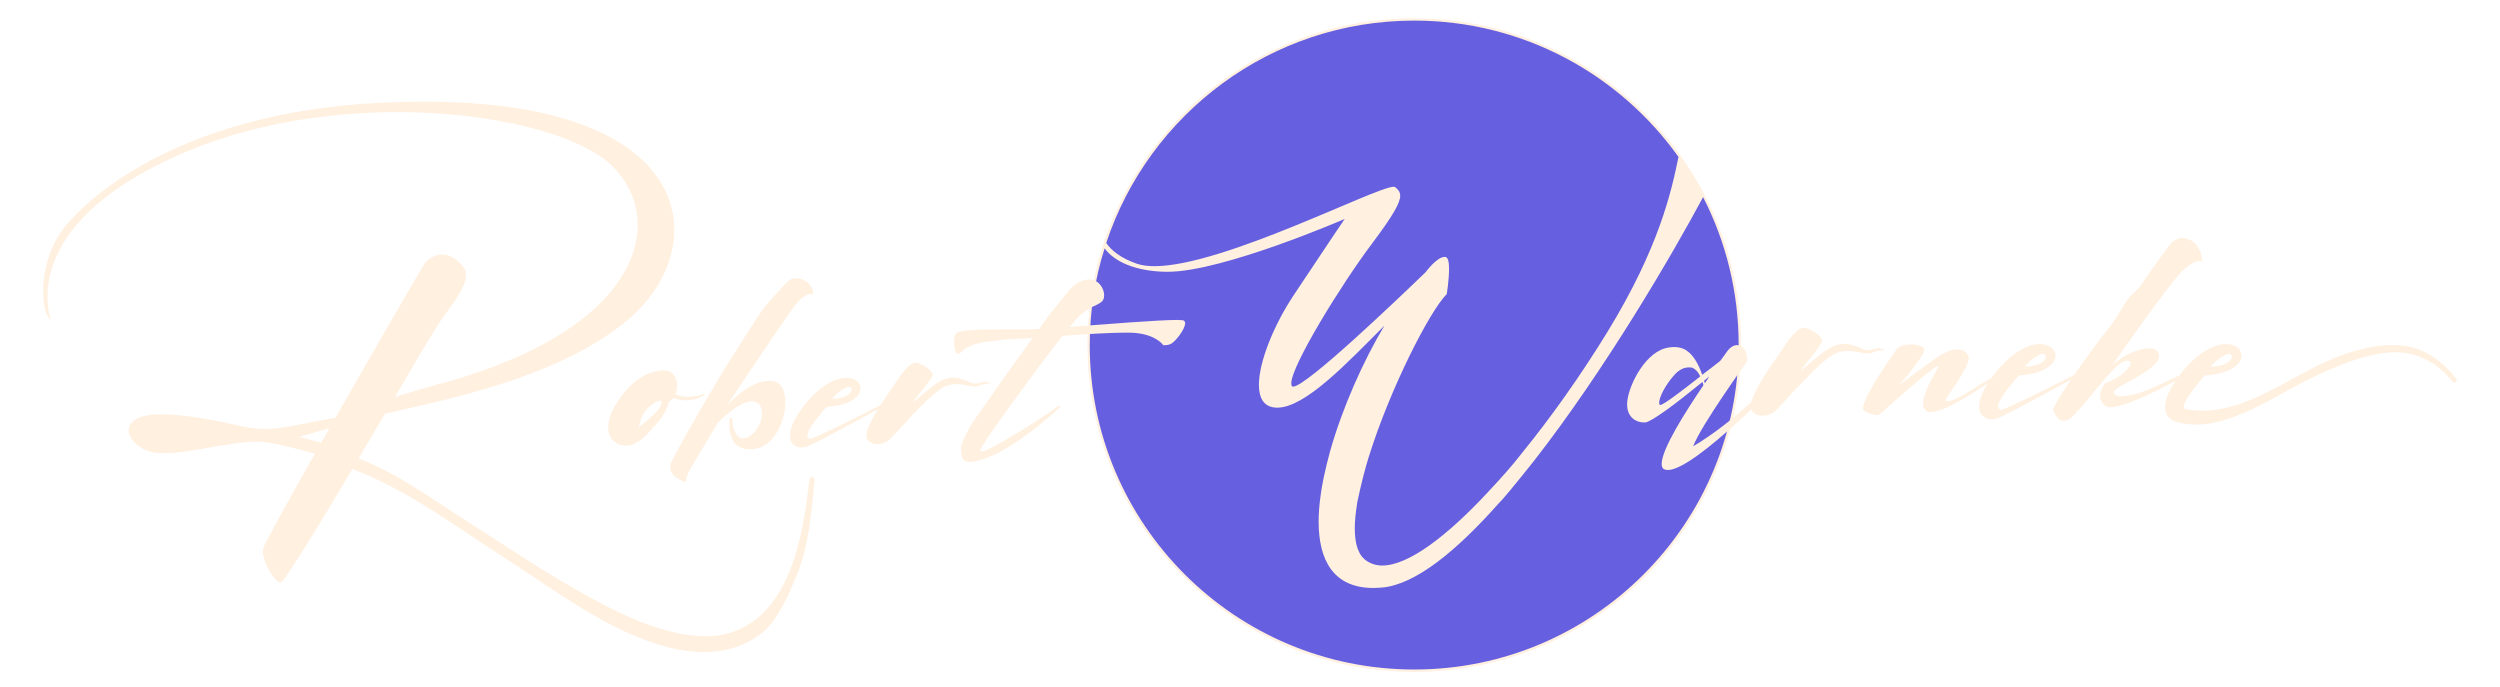
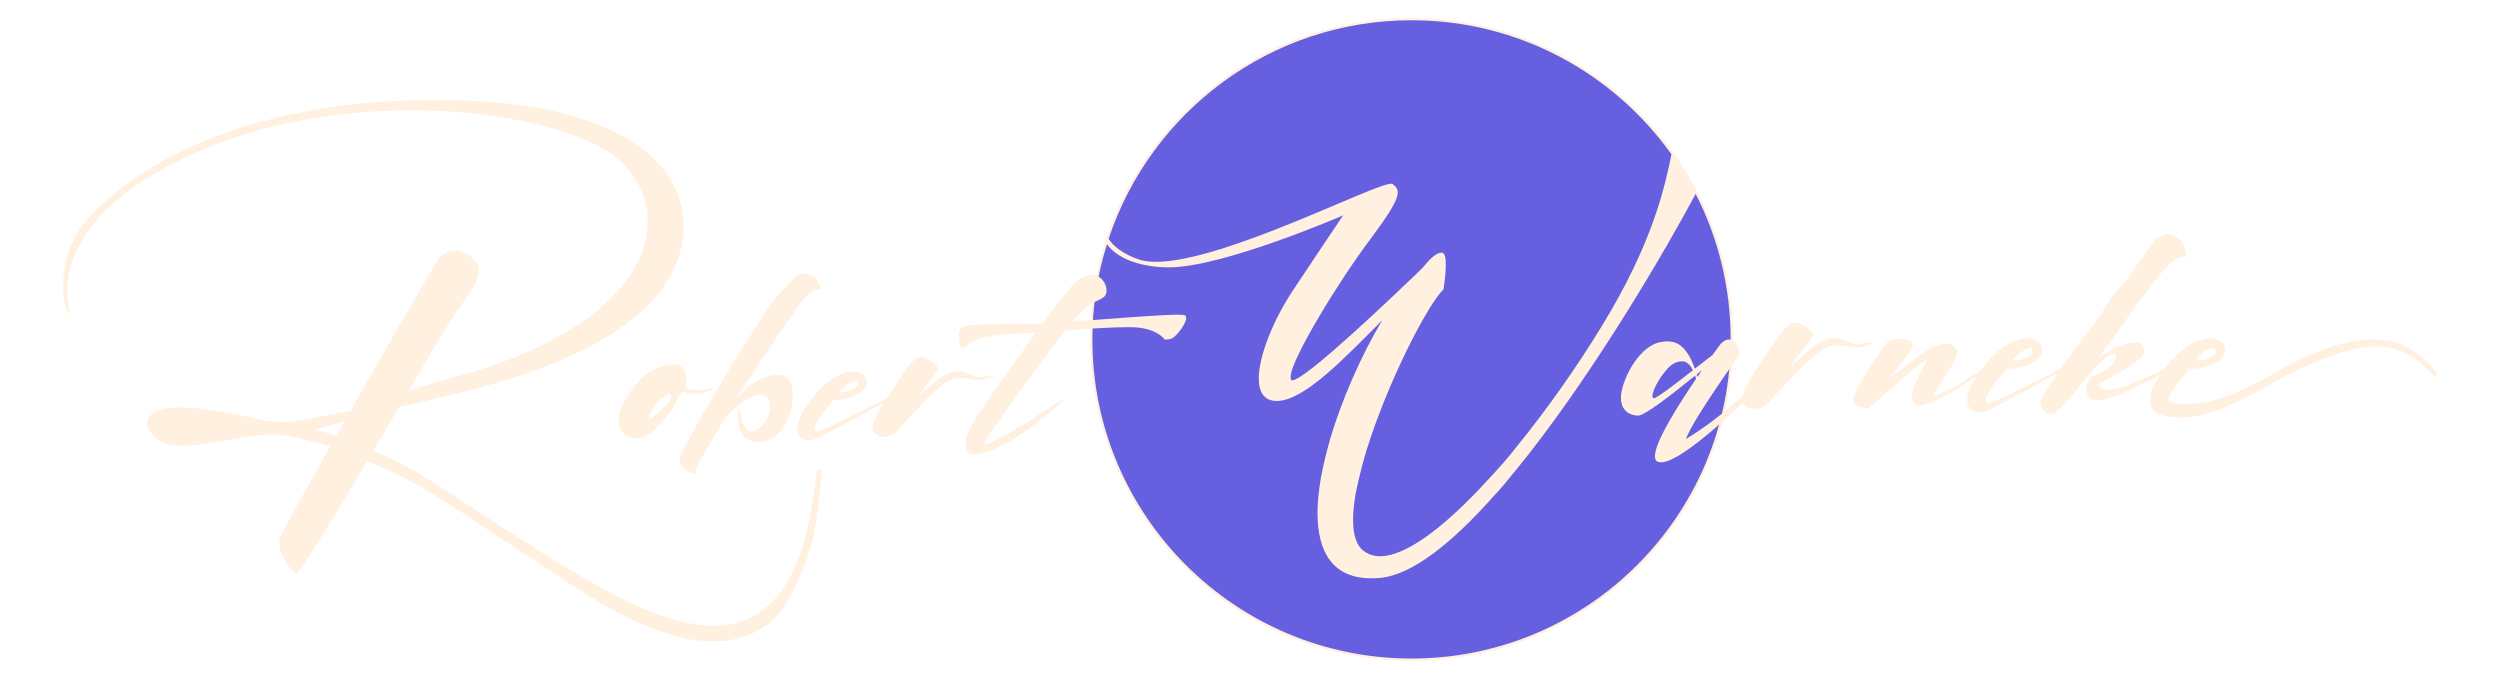
- <svg xmlns="http://www.w3.org/2000/svg" id="namelogo" viewBox="0 -10 2120 600" width="2120" height="582" class="a">
+ <svg xmlns="http://www.w3.org/2000/svg" id="namelogo" viewBox="0 -10 2120 610" width="2120" height="582" class="a">
  <style>.a{isolation:isolate;}.b{fill:rgb(255,240,224);}</style>
  <circle vector-effect="non-scaling-stroke" cx="1203.6" cy="291.7" r="283.6" style="fill:rgb(255,240,224);stroke-width:4;stroke:rgb(255,240,224)" />
  <path d="M1308.1 393.1C1370.4 313.4 1429.7 211.7 1456.1 162.3L1456.1 162.3C1476 201.1 1487.2 245.1 1487.2 291.7 1487.2 448.2 1360.1 575.3 1203.6 575.3 1047 575.3 919.9 448.2 919.9 291.7 919.9 262.2 924.4 233.8 932.9 207.1L932.9 207.1C941.7 219.2 960.8 227.2 986.4 227.6L988.1 227.6C1036.2 227.6 1142.8 181.4 1142.8 181.4 1142.8 181.4 1123.6 209.7 1097.9 248.5 1081 274.1 1067.8 306.1 1067.8 326.4 1067.8 336.9 1071.3 344.3 1079.8 346 1081 346.2 1082.5 346.4 1083.7 346.4 1108.5 346.4 1145.4 306.7 1177.5 274.7 1159.4 304.9 1140.9 345.9 1129.9 384.9 1129.9 384.9 1129.9 384.9 1129.9 384.9Q1123.5 408.8 1121.7 423.4 1121.7 423.4 1121.7 423.4C1120.6 431.3 1120 438.8 1120 445.9 1120 480 1133.1 504 1167.8 504 1170.4 504 1173.1 503.8 1176 503.6 1205 500.7 1240.6 471.5 1276.9 430.6 1276.9 430.6 1276.9 430.6 1276.9 430.6L1276.9 430.6Q1282.1 425.8 1308.1 393.1L1308.1 393.1ZM1297 387C1297 387 1297 387 1297 387 1323.1 355 1349.3 318 1372.4 280.3 1418 206 1428.6 156.4 1434.6 127.2 1383.2 55.1 1298.8 8 1203.6 8 1078.2 8 971.7 89.6 934.3 202.4 938.9 209.1 947.2 215.8 961.2 220.6 965.6 222.1 970.7 222.7 976.5 222.7 1036.6 222.7 1170 153.3 1185.5 153.3 1186.1 153.3 1186.5 153.3 1186.7 153.5 1189.4 155.6 1191.3 157.6 1191.3 161.1 1191.3 167.3 1185.3 178.1 1166.7 202.9 1139.7 238.8 1096.1 309.6 1096.1 325.1 1096.1 326.4 1096.3 327.4 1096.9 327.8 1097.1 328 1097.5 328 1097.7 328 1109.1 328 1188.2 252.4 1213.6 227.9 1213.6 227.9 1223.3 214.6 1230.1 214.6L1230.7 214.6C1233.4 215 1234 219.6 1234 225.4 1234 234.9 1232 247.1 1232 247.1 1217 262 1182.3 330.1 1163.8 389.5 1163.8 389.5 1163.8 389.5 1163.8 389.5Q1163.8 389.5 1163.8 389.5 1158.9 404.9 1153.6 429.9C1153.7 429.9 1153.7 429.9 1153.7 429.9 1152.4 437.9 1151.6 445.3 1151.6 451.9 1151.6 465.2 1154.5 475.3 1161.8 480.2 1165.7 482.9 1170.4 484.4 1175.6 484.4 1198.5 484.4 1232.3 458.7 1268.4 419.8L1268.4 419.8 1268.4 419.8C1268.4 419.8 1268.4 419.8 1268.4 419.8L1268.4 419.8Q1287.2 399.8 1297 387Z" fill="rgb(102,96,224)" />
  <path d="M247.9 377.1C235.8 373.6 228.7 371.9 228.7 371.9L255.3 364.3 247.9 377.1ZM674.6 410.7C669.5 456.8 658.3 526.7 606.1 543 587.4 548.9 567.1 546 548.7 540.8 525.4 534.3 503.5 523.5 482.4 512 446.1 492.1 411.7 468.9 376.9 446.6 345.7 426.8 315.3 404.1 280.7 390.8 281.8 389 282.7 387.5 282.6 387.5 289.7 375.4 296.9 363.2 303.8 351.7 350.6 340.5 456 321.4 517.5 268.4 542 247.2 556.7 219 556.7 190.9 556.7 137.8 503.9 84.8 363.8 79.4 354 78.9 344.5 78.9 335.2 78.9 140.8 78.9 50.7 156.2 25.1 186.8 10 204.7 5 227.5 5 244.8 5 258 8 267.9 11.7 269.4 11.5 269 8.7 261.3 8.7 249.3 8.7 221.6 23.8 170.1 121.5 126.3 182.1 99.1 251.4 88 314.4 88 399.1 88 472.9 107.7 500.9 133.7 516 147.8 524.7 166.4 524.7 186.8 524.7 232.2 481.2 286.8 367.9 321 367.9 321 337.6 329.4 312.5 337 330 307.1 335.4 297.6 350.8 272.9 358.2 261 374.6 243.3 374.6 230.5 374.6 227.7 374 225.1 372 222.9 365.3 215.1 359.2 212.5 353.8 212.5 344.7 212.5 338.7 219.9 338.7 219.9 330.7 233.1 294.3 295.9 260.5 355.2 251.8 356.7 240.8 358.9 226.3 361.7 214.6 364.1 206.2 365 198.8 365 178.2 365 167.2 357.6 122.1 352.8 117.2 352.4 112.6 352.2 108.7 352.2 87.5 352.2 79.7 358.7 79.7 366 79.7 374.3 89.7 383.6 101.6 385.5 104.4 386 107.4 386.2 110.7 386.2 134.1 386.2 166.5 376.2 191.4 376.2L195.1 376.2C203.3 376.6 220 380.3 242.5 386.6 218.3 429.5 198.6 465 197.5 468.9 197.3 469.8 197.1 470.8 197.1 471.9 197.1 482.5 207.5 498.8 212.4 499.4 215.4 499.4 244.4 452 275.3 399.9 275.6 400.1 275.9 400.3 276.2 400.4 323.3 418.2 365.5 450.2 407.6 477.2 450.2 504.5 494.1 538.4 542.8 553.5 573.2 562.9 606.7 564.2 632.9 543.7 647.5 532.2 657 509.1 664 492.2 674.7 466.4 676.2 438.3 679.3 410.7 679.8 405.7 675.1 405.8 674.6 410.7Z" class="b" />
  <path d="M1461.5 319.1L1457 322.8C1457.3 323.7 1457.3 324.5 1457.6 325.1 1459 323.1 1460.4 321.1 1461.5 319.1ZM1443.7 311.2C1440 311.2 1435.8 312.6 1431.3 317.4 1422.8 326.8 1417.7 337.5 1417.7 342 1417.7 343.2 1418 343.7 1418.5 344L1418.8 344C1421.4 344 1437.8 331.6 1453.6 319.1 1451.6 314.6 1449.1 312.6 1446.8 311.5 1446 311.2 1444.8 311.2 1443.7 311.2ZM1447.4 380.2C1484.2 358.2 1512.2 327.6 1526 316L1528.9 317.2C1528.9 317.4 1449.4 400.9 1425.3 400.9 1423.9 400.9 1422.8 400.6 1421.6 400 1420.5 399.2 1419.9 397.5 1419.9 395.5 1419.9 382.8 1440.3 350.5 1456.4 326.8 1456.2 325.6 1455.9 324.8 1455.6 323.9L1448.8 329.3C1434.6 340.9 1412 358.2 1405.8 359.3L1404.1 359.3C1398.2 359.3 1389.7 355.3 1389.7 343.7L1389.7 343.2C1389.7 330.4 1403.3 300.2 1422.8 294.5 1425.9 293.7 1428.4 293.4 1431 293.4 1435.2 293.4 1438.6 294.5 1441.4 296.2L1441.7 296.5C1448.2 300.7 1452.8 310.1 1455.3 317.7 1461 313.5 1466.3 309.2 1471.1 305.5 1474.3 301.3 1476.2 298.5 1476.2 298.5 1479.4 293.7 1482.7 291.7 1485.9 291.7 1490.9 291.7 1494.6 297.1 1494.6 303.9L1494.6 305.8C1494.6 306.1 1454.5 361.3 1447.4 380.2Z" class="b" />
  <path d="M1540.7 277.5C1541.6 277 1542.7 276.7 1543.8 276.7 1549.2 276.7 1558 281.8 1560.2 287.4L1560.2 287.7C1560.2 291.7 1541.6 312.6 1541.6 313.8 1543 313.8 1555.7 301 1565.9 294.8 1571.3 291.7 1575.8 290.6 1579.5 290.6 1584.6 290.6 1588.5 292.5 1591.7 293.4 1595.6 294.8 1597 296.2 1600.1 296.2 1601.6 296.2 1603 295.9 1605.2 295.4 1607.2 294.8 1608.6 294.5 1609.8 294.5 1613.7 294.5 1615.1 296.5 1615.1 296.5 1615.1 296.5 1614.3 296.2 1612.9 296.2 1610.9 296.2 1608.3 296.5 1604.4 298.2 1603 298.8 1601.6 299 1600.1 299 1595.3 299 1590 296.8 1582.9 296.8 1580.1 296.8 1576.7 297.1 1573 298.5 1558.5 303.6 1524 346 1518.1 350.2 1515.3 352.2 1511.6 353.4 1507.9 353.4 1504 353.4 1500 351.7 1498.3 348 1498 347.4 1497.7 346.6 1497.7 345.4 1497.7 336.4 1511 316 1517.8 306.4 1525.5 295.7 1532.8 282.4 1540.7 277.5Z" class="b" />
  <g class="a">
    <path d="M919.4 234.3C927.8 234.3 932.5 242.2 932.5 248.2 932.5 250.6 931.7 252.7 930.4 253.7 924.9 258.2 921.8 256.6 911 266.1 909.2 267.9 906 271.3 902.4 275.8 934.6 273.4 980 269.7 996.2 269.7 999.6 269.7 1001.7 270 1002.3 270.3 1002.8 270.8 1003.3 271.6 1003.3 272.6 1003.3 277.9 994.4 289.1 990.7 290.7 988.1 291.8 986.3 291.8 985.2 291.8L984.2 291.8C984.2 291.8 978.4 282.6 959 281 956.9 280.8 954.6 280.8 951.4 280.8 938 280.8 916 282.1 896.1 283.6 872.7 313.3 832.6 368.8 825.8 380.1 824.8 381.7 824.5 382.7 824.5 383.5 824.5 384.3 824.8 384.6 825.6 384.6 829.2 384.6 840.2 378.3 853.3 370.4 874.6 358.1 891.1 345.8 892.4 345 892.7 344.7 892.9 344.7 893.2 344.7 894 344.7 894.5 345.5 894.5 345.5 881.9 357 846.5 388 820.1 393.2 818 393.8 816.4 393.8 814.8 393.8 806.7 393.8 808 387.2 807.2 381.7L807.2 381.4C807.2 378 814.5 363.9 818 358.6 837.9 330 852.6 309.3 869.9 285.5 862.5 286 856.8 286.3 853.9 286.3 840.5 286.8 834.2 288.4 829 288.9 823.5 289.4 812.4 292.6 809 296.5 807.2 298.6 805.6 299.1 804.6 299.1 803.5 299.1 802.7 298.6 802.7 298.6 802.7 298.6 801.2 293.6 801.2 288.6 801.2 285.7 801.7 282.8 803.5 281.3 806.9 278.1 827.7 277.9 846.5 277.9L869.3 277.9C870.9 277.9 873 277.6 875.6 277.6L883.2 267.1C888.2 260.3 890.3 258.5 899.5 246.7 908.7 234.6 917.1 234.6 917.1 234.6 917.8 234.3 918.6 234.3 919.4 234.3Z" class="b" />
    <path d="M764.5 308C765.3 307.5 766.3 307.2 767.4 307.2 772.3 307.2 780.5 312 782.6 317.2L782.6 317.5C782.6 321.1 765.3 340.5 765.3 341.6 766.6 341.6 778.4 329.8 787.8 324 792.8 321.1 797 320.1 800.4 320.1 805.1 320.1 808.8 321.9 811.7 322.7 815.3 324 816.6 325.3 819.5 325.3 820.8 325.3 822.2 325.1 824.2 324.5 826.1 324 827.4 323.8 828.4 323.8 832.1 323.8 833.4 325.6 833.4 325.6 833.4 325.6 832.6 325.3 831.3 325.3 829.5 325.3 827.1 325.6 823.5 327.2 822.2 327.7 820.8 327.9 819.5 327.9 815.1 327.9 810.1 325.8 803.5 325.8 800.9 325.8 797.8 326.1 794.4 327.4 781 332.1 749 371.5 743.5 375.4 740.9 377.2 737.5 378.3 734.1 378.3 730.4 378.3 726.7 376.7 725.1 373.3 724.9 372.8 724.6 372 724.6 370.9 724.6 362.6 736.9 343.7 743.2 334.8 750.3 324.8 757.1 312.5 764.5 308Z" class="b" />
    <path d="M711.8 330.6C711.8 329.3 711 328.2 709.4 328.2 709.2 328.2 708.6 328.2 708.1 328.5 701.5 330.3 694.5 338.7 694.5 338.7 707.3 338.4 711.8 333.5 711.8 330.6ZM673 370.7C673 372.8 674.3 373.3 675.6 373.6 679.5 373.6 738.5 343.4 738.5 343.4L741.9 343.7C741.9 343.7 683.5 376.2 672.7 380.4 671.1 380.9 669.6 381.2 668 381.2 662.7 381.2 657.8 378 657.8 370.9 657.8 364.7 661.4 355.2 671.9 342.4 685.3 326.1 698.1 320.3 707.1 320.3 714.7 320.3 719.6 324.5 719.6 329.5 719.6 330.6 719.4 331.4 719.1 332.4 714.7 344.7 689.7 345.8 689.7 345.8 676.6 361 673 367.5 673 370.7Z" class="b" />
    <path d="M676.4 246.9C673.8 246.9 669 248.5 662.7 256.4 653 268.7 602.2 345.3 602.2 345.3 602.2 345.3 620.5 323 639.7 323 640.7 323 641.8 323 642.8 323.2 650.4 324.3 653.8 331.9 653.8 341.6 653.8 357.6 644.4 378.8 629.2 382 626.6 382.5 624.5 382.7 622.4 382.7 606.9 382.7 604.8 368.8 604.8 361 604.8 358.1 605.1 356 605.1 356 605.1 356 606.1 355.2 606.6 355.2 607.2 355.2 607.4 355.5 607.4 356.3L607.4 357.8C607.4 363.6 610.8 372 615.3 373 615.8 373 616.3 373.3 616.6 373.3 623.9 373.3 633.4 362.8 633.4 351.5L633.4 351C633.1 345 630.5 340.8 624.7 340.8 618.4 340.8 608.7 345.8 594.6 359.7 594.6 359.7 569.9 400.8 568.1 405 567 407.7 567 409.5 567 410.5L567 411.6C567 411.6 553.2 407.9 553.2 398.5 553.2 396.9 553.4 395.1 554.5 393.2 561 379.6 597.7 316.1 607.2 302 616.6 287.6 627.6 269.7 633.1 261.9 638.6 253.7 650.9 241.4 656.2 235.9 658 234.1 660.6 233.3 663.5 233.3 669.8 233.3 677.2 237.5 678.5 247.5 678.5 247.5 677.7 246.9 676.4 246.9Z" class="b" />
    <path d="M545 344.2C545.6 343.2 545.6 342.4 545.6 341.8 545.6 340.8 545 340.3 544.2 340.3 541.6 340.3 536.9 343.4 533.2 347.1 527.5 353.1 525.6 363.3 525.6 363.3 525.6 363.3 542.4 351.3 545 344.2ZM542.1 359.4C534.3 368.3 525.6 379.6 514.1 379.6 513.3 379.6 512.3 379.3 511.5 379.3 504.1 378 498.9 372.5 498.9 363.6 498.9 357.6 501.2 350 507 341.3 520.9 320.1 535.1 314.6 546.9 313.8L547.6 313.8C556 313.8 559.2 320.9 559.2 327.4 559.2 329.8 558.7 331.9 558.1 333.7L557.9 334.5C561.5 336.3 565.5 336.9 569.1 336.9 576.2 336.9 582.5 334.5 582.5 334.5L584.1 335C577.8 338.7 572 340 567.1 340 562.6 340 558.9 339 556 337.9 553.9 340.8 552.1 340.8 552.1 340.8 552.1 340.8 550.5 350 542.1 359.4Z" class="b" />
  </g>
  <path d="M1637.8 291.1C1643.1 291.1 1648.2 292.5 1649.4 295.1L1649.4 295.7C1649.4 301.9 1627.3 326.8 1627.3 326.8 1627.3 326.8 1642.3 315.5 1658.4 303.9 1666.9 297.9 1673.4 295.4 1678.5 295.4 1683 295.4 1686.1 297.6 1688.1 301.3 1688.4 301.9 1688.4 302.4 1688.4 303 1688.4 312.3 1668 337.5 1668 340.1L1668 340.3C1668.3 340.6 1668.9 340.9 1669.4 340.9 1672.8 340.9 1680.8 337.5 1692.9 329.6 1705.9 321.4 1713 317.4 1714.4 317.4 1714.7 317.4 1714.7 317.4 1714.7 317.7 1714.4 318.8 1671.1 350.2 1655 350.2 1653 350.2 1651.6 350 1650.5 348.8 1649.1 347.1 1648.5 345.2 1648.5 342.6 1648.5 331.3 1661.5 313.2 1661.5 310.4 1661.5 310.1 1661.2 310.1 1661.2 310.1L1660.7 310.1C1655.3 312.1 1609.8 352.8 1609.8 352.8L1608.9 352.8C1607.2 352.8 1601.8 352.5 1596.7 348.8 1596.2 348.6 1595.9 347.7 1595.9 346.9 1595.9 336.4 1624.5 296.5 1624.5 296.5 1626.7 292.5 1632.4 291.1 1637.8 291.1Z" class="b" />
  <path d="M1755.7 301.9C1755.7 300.5 1754.9 299.3 1753.2 299.3 1752.9 299.3 1752.3 299.3 1751.8 299.6 1744.7 301.6 1737 310.6 1737 310.6 1750.9 310.4 1755.7 305 1755.7 301.9ZM1713.9 345.2C1713.9 347.4 1715.3 348 1716.7 348.3 1720.9 348.3 1784.6 315.7 1784.6 315.7L1788.2 316C1788.2 316 1725.2 351.1 1713.6 355.6 1711.9 356.2 1710.2 356.5 1708.5 356.5 1702.8 356.5 1697.4 353.1 1697.4 345.4 1697.4 338.7 1701.4 328.5 1712.7 314.6 1727.1 297.1 1741 290.8 1750.6 290.8 1758.8 290.8 1764.2 295.4 1764.2 300.7 1764.2 301.9 1763.9 302.7 1763.6 303.9 1758.8 317.2 1732 318.3 1732 318.3 1717.8 334.7 1713.9 341.8 1713.9 345.2Z" class="b" />
  <path d="M1875.4 198.1C1877.6 198.1 1880.5 198.9 1883.9 200.9 1890.7 205.1 1892.3 215 1892.3 218.1L1892.3 219.3C1892.1 219.3 1892.1 219 1892.1 219 1891.8 218.4 1890.9 218.1 1890.1 218.1 1887.3 218.1 1881.9 220.4 1874.8 227.2 1864.9 236.2 1814 308.9 1814 308.9 1824.7 299.6 1837.5 294.5 1846 294.5 1851.3 294.5 1854.7 296.5 1854.7 301L1854.7 301.9C1853.6 314 1815.1 328.2 1815.1 332.7 1815.4 335.3 1817.7 336.4 1821.6 336.4 1824.7 336.4 1829 335.8 1834.4 334.4 1846.8 331.3 1878.5 315.2 1878.5 315.2L1880.5 316.6C1880.5 316.6 1829.8 346 1812.3 346 1810.3 346 1808.9 345.7 1807.8 344.9 1804.4 342 1803.2 338.9 1803.2 336.1 1803.2 330.2 1807.5 325.1 1807.5 325.1 1822.5 319.7 1829.8 311.2 1829.8 307.2 1829.8 305.8 1829.3 305.3 1827.6 305.3 1826.4 305.3 1825.6 305.3 1824.2 305.8 1812.6 310.1 1784 353.1 1775.2 357 1773.8 357.6 1772.4 357.9 1771.3 357.9 1765.6 357.9 1763.4 351.4 1762.2 348.3L1762.2 348C1762.2 342.6 1799.6 290.3 1809.5 278.4 1819.9 265.9 1824.2 254.3 1830.1 248.4 1836.3 242.5 1838.3 240.8 1842.3 234.5 1846.2 228 1865.8 201.7 1865.8 201.7 1868.9 199.8 1871.7 198.1 1875.4 198.1Z" class="b" />
  <path d="M1914.4 299.6C1915 299.3 1915.6 299.3 1915.8 299.3 1917.5 299.3 1918.4 300.5 1918.4 301.9 1918.4 305 1913.6 310.4 1899.7 310.6 1899.7 310.6 1907.3 301.6 1914.4 299.6ZM2114.5 321C2102.3 305.8 2086.6 293.9 2066.9 292.1 2046.2 290.2 2025.1 295.9 2006.3 303.7 1965.3 320.8 1924.3 356.4 1877.8 347.7L1877.8 347.7C1877 347.3 1876.5 346.5 1876.5 345.2 1876.5 341.8 1880.5 334.7 1894.6 318.3 1894.6 318.3 1921.5 317.2 1926.3 303.9 1926.6 302.7 1926.8 301.9 1926.8 300.8 1926.8 295.4 1921.5 290.8 1913.3 290.8 1903.7 290.8 1889.8 297.1 1875.4 314.6 1864.1 328.5 1860.1 338.6 1860.1 345.4 1860.1 352.3 1862.5 355.1 1867.3 357.9 1908 372.2 1954.2 336 1990.3 319.3 2010.8 309.8 2032.3 300.3 2055.1 298.2 2078.1 296.2 2097.4 306.2 2111.6 323.8 2113.2 325.9 2116.1 323 2114.5 321Z" class="b" />
</svg>
